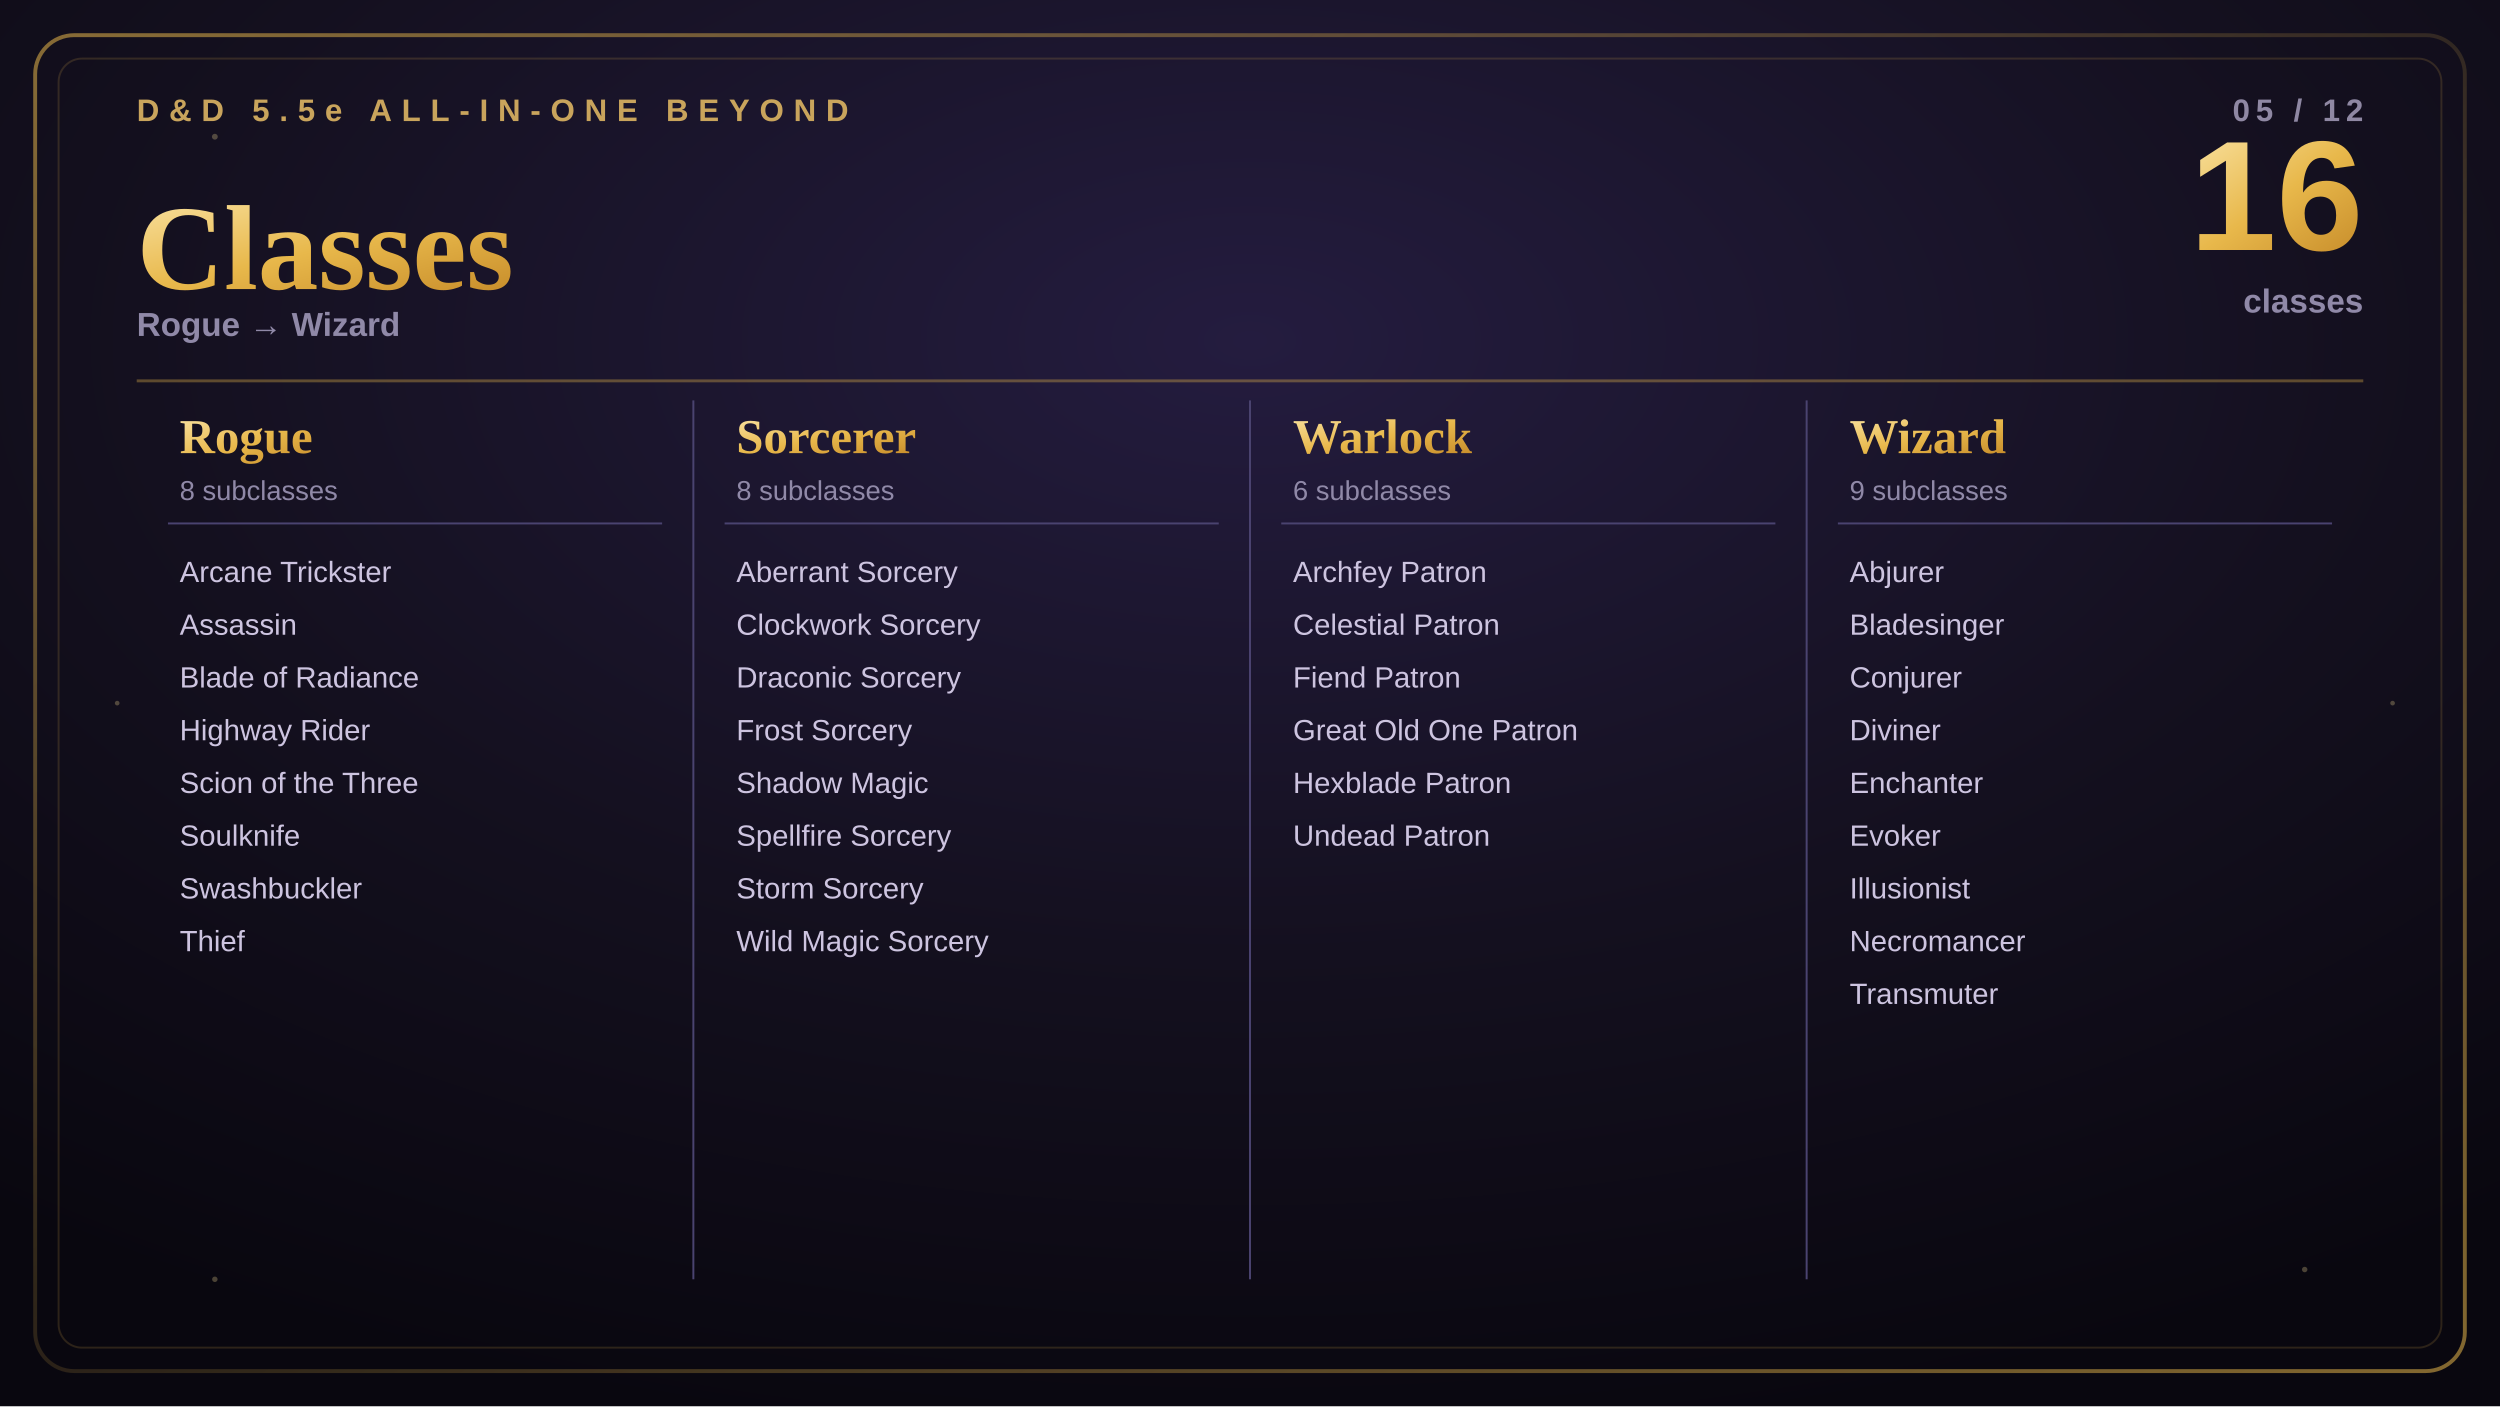
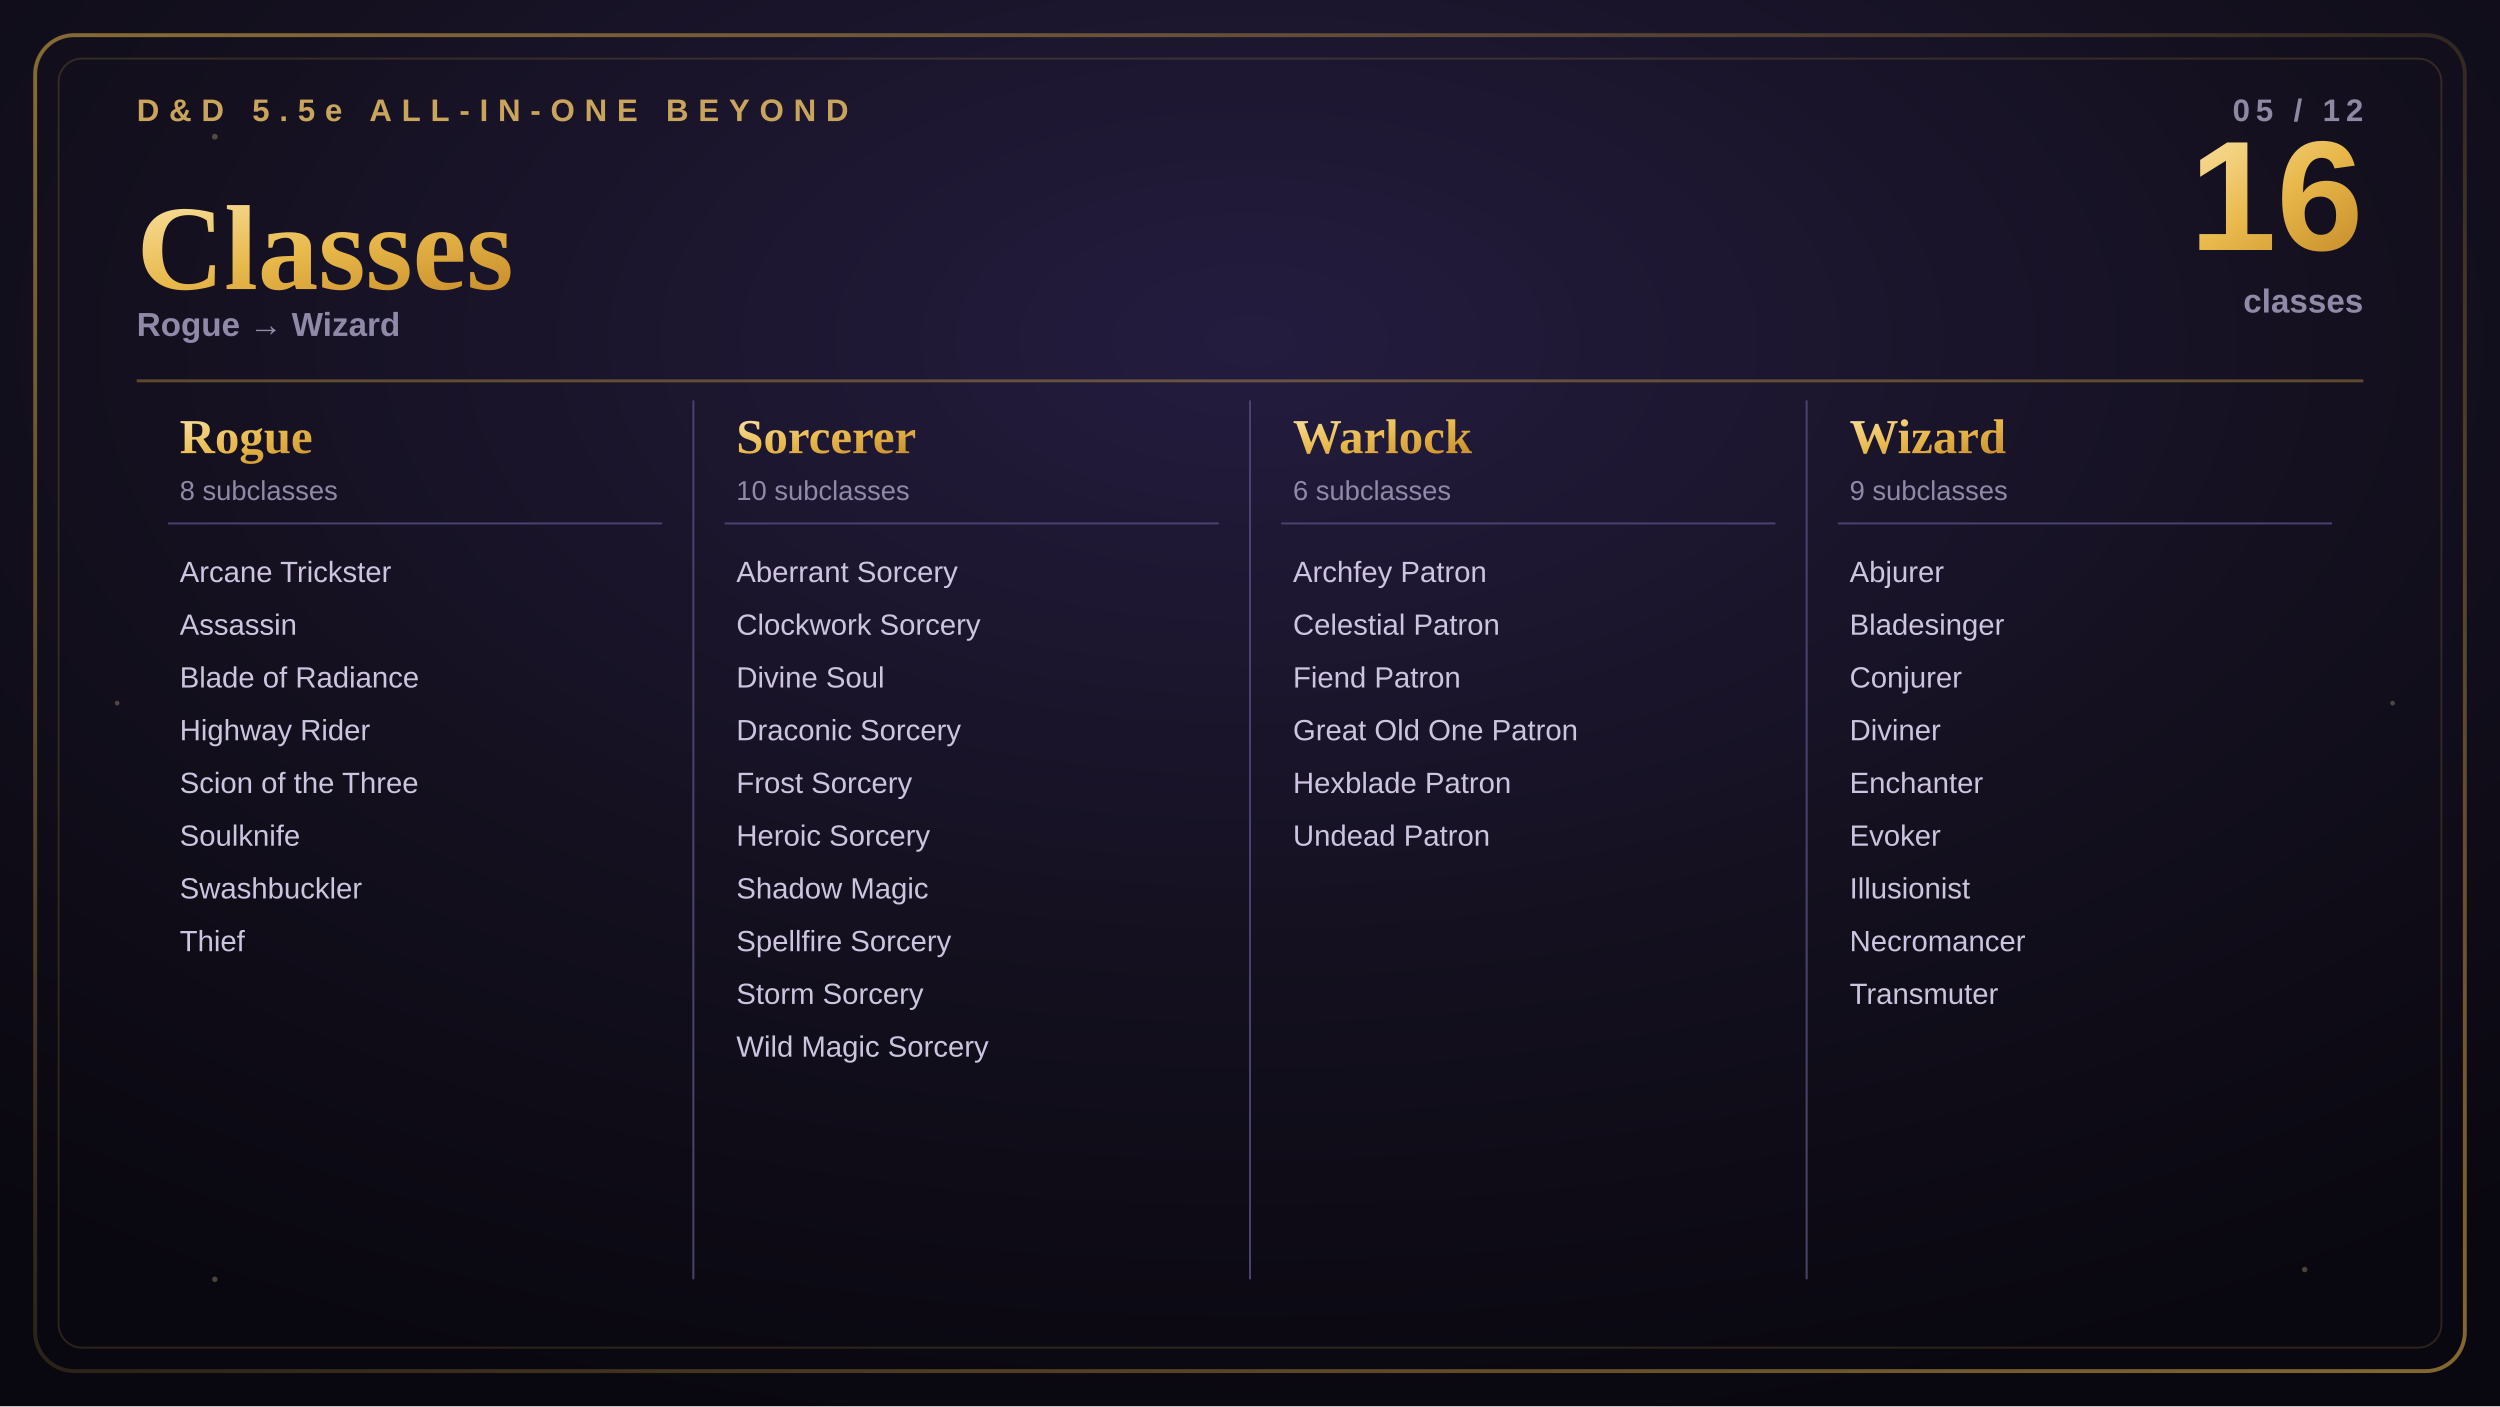
<svg xmlns="http://www.w3.org/2000/svg" width="1280" height="720" viewBox="0 0 1280 720">
  <defs>
    <radialGradient id="bgGlow" cx="50%" cy="24%" r="80%">
      <stop offset="0%" stop-color="#241c3f" />
      <stop offset="55%" stop-color="#14101f" />
      <stop offset="100%" stop-color="#09070f" />
    </radialGradient>
    <linearGradient id="goldGrad" x1="0%" y1="0%" x2="100%" y2="100%">
      <stop offset="0%" stop-color="#f7dd97" />
      <stop offset="50%" stop-color="#e8b84b" />
      <stop offset="100%" stop-color="#c98f2c" />
    </linearGradient>
    <linearGradient id="borderGrad" x1="0%" y1="0%" x2="100%" y2="100%">
      <stop offset="0%" stop-color="#e8b84b" stop-opacity="0.55" />
      <stop offset="50%" stop-color="#e8b84b" stop-opacity="0.15" />
      <stop offset="100%" stop-color="#e8b84b" stop-opacity="0.55" />
    </linearGradient>
  </defs>
  <rect x="0" y="0" width="1280" height="720" fill="url(#bgGlow)" />
  <g fill="#f7dd97" opacity="0.28">
    <circle cx="110" cy="70" r="1.5" />
    <circle cx="1180" cy="80" r="1.5" />
    <circle cx="60" cy="360" r="1.2" />
    <circle cx="1225" cy="360" r="1.2" />
    <circle cx="110" cy="655" r="1.4" />
    <circle cx="1180" cy="650" r="1.4" />
  </g>
  <rect x="18" y="18" width="1244" height="684" rx="20" fill="none" stroke="url(#borderGrad)" stroke-width="2" />
  <rect x="30" y="30" width="1220" height="660" rx="12" fill="none" stroke="#e8b84b" stroke-opacity="0.16" stroke-width="1" />
  <text x="70" y="62" font-family="Arial, Helvetica, sans-serif" font-size="16" font-weight="700" letter-spacing="5" fill="#c9a45c">D&amp;D 5.5e ALL-IN-ONE BEYOND</text>
  <text x="1210" y="62" text-anchor="end" font-family="Arial, Helvetica, sans-serif" font-size="16" font-weight="700" letter-spacing="3" fill="#8f88a3">05 / 12</text>
  <text x="70" y="148" font-family="Georgia, 'Times New Roman', serif" font-size="62" font-weight="700" fill="url(#goldGrad)">Classes</text>
  <text x="1210" y="128" text-anchor="end" font-family="Arial, Helvetica, sans-serif" font-size="80" font-weight="800" fill="url(#goldGrad)">16</text>
  <text x="1210" y="160" text-anchor="end" font-family="Arial, Helvetica, sans-serif" font-size="17" font-weight="600" fill="#9089a8">classes</text>
  <text x="70" y="172" font-family="Arial, Helvetica, sans-serif" font-size="17" font-weight="600" fill="#9089a8">Rogue → Wizard</text>
  <line x1="70" y1="195" x2="1210" y2="195" stroke="#e8b84b" stroke-opacity="0.35" stroke-width="1.5" />
  <line x1="355.0" y1="205" x2="355.0" y2="655" stroke="#4a4370" stroke-width="1" />
  <line x1="640.0" y1="205" x2="640.0" y2="655" stroke="#4a4370" stroke-width="1" />
  <line x1="925.0" y1="205" x2="925.0" y2="655" stroke="#4a4370" stroke-width="1" />
  <text x="92.0" y="232" font-family="Georgia, 'Times New Roman', serif" font-size="25" font-weight="700" fill="url(#goldGrad)">Rogue</text>
  <text x="92.0" y="256" font-family="Arial, Helvetica, sans-serif" font-size="14" fill="#9089a8">8 subclasses</text>
  <line x1="86.0" y1="268" x2="339.0" y2="268" stroke="#4a4370" stroke-width="1" />
  <text x="92.0" y="298" font-family="Arial, Helvetica, sans-serif" font-size="15" fill="#cdc4e0">Arcane Trickster</text>
  <text x="92.0" y="325" font-family="Arial, Helvetica, sans-serif" font-size="15" fill="#cdc4e0">Assassin</text>
  <text x="92.0" y="352" font-family="Arial, Helvetica, sans-serif" font-size="15" fill="#cdc4e0">Blade of Radiance</text>
  <text x="92.0" y="379" font-family="Arial, Helvetica, sans-serif" font-size="15" fill="#cdc4e0">Highway Rider</text>
  <text x="92.0" y="406" font-family="Arial, Helvetica, sans-serif" font-size="15" fill="#cdc4e0">Scion of the Three</text>
  <text x="92.0" y="433" font-family="Arial, Helvetica, sans-serif" font-size="15" fill="#cdc4e0">Soulknife</text>
  <text x="92.0" y="460" font-family="Arial, Helvetica, sans-serif" font-size="15" fill="#cdc4e0">Swashbuckler</text>
  <text x="92.0" y="487" font-family="Arial, Helvetica, sans-serif" font-size="15" fill="#cdc4e0">Thief</text>
  <text x="377.0" y="232" font-family="Georgia, 'Times New Roman', serif" font-size="25" font-weight="700" fill="url(#goldGrad)">Sorcerer</text>
-   <text x="377.0" y="256" font-family="Arial, Helvetica, sans-serif" font-size="14" fill="#9089a8">8 subclasses</text>
+   <text x="377.0" y="256" font-family="Arial, Helvetica, sans-serif" font-size="14" fill="#9089a8">10 subclasses</text>
  <line x1="371.0" y1="268" x2="624.0" y2="268" stroke="#4a4370" stroke-width="1" />
  <text x="377.0" y="298" font-family="Arial, Helvetica, sans-serif" font-size="15" fill="#cdc4e0">Aberrant Sorcery</text>
  <text x="377.0" y="325" font-family="Arial, Helvetica, sans-serif" font-size="15" fill="#cdc4e0">Clockwork Sorcery</text>
-   <text x="377.0" y="352" font-family="Arial, Helvetica, sans-serif" font-size="15" fill="#cdc4e0">Draconic Sorcery</text>
-   <text x="377.0" y="379" font-family="Arial, Helvetica, sans-serif" font-size="15" fill="#cdc4e0">Frost Sorcery</text>
-   <text x="377.0" y="406" font-family="Arial, Helvetica, sans-serif" font-size="15" fill="#cdc4e0">Shadow Magic</text>
-   <text x="377.0" y="433" font-family="Arial, Helvetica, sans-serif" font-size="15" fill="#cdc4e0">Spellfire Sorcery</text>
-   <text x="377.0" y="460" font-family="Arial, Helvetica, sans-serif" font-size="15" fill="#cdc4e0">Storm Sorcery</text>
-   <text x="377.0" y="487" font-family="Arial, Helvetica, sans-serif" font-size="15" fill="#cdc4e0">Wild Magic Sorcery</text>
+   <text x="377.0" y="352" font-family="Arial, Helvetica, sans-serif" font-size="15" fill="#cdc4e0">Divine Soul</text>
+   <text x="377.0" y="379" font-family="Arial, Helvetica, sans-serif" font-size="15" fill="#cdc4e0">Draconic Sorcery</text>
+   <text x="377.0" y="406" font-family="Arial, Helvetica, sans-serif" font-size="15" fill="#cdc4e0">Frost Sorcery</text>
+   <text x="377.0" y="433" font-family="Arial, Helvetica, sans-serif" font-size="15" fill="#cdc4e0">Heroic Sorcery</text>
+   <text x="377.0" y="460" font-family="Arial, Helvetica, sans-serif" font-size="15" fill="#cdc4e0">Shadow Magic</text>
+   <text x="377.0" y="487" font-family="Arial, Helvetica, sans-serif" font-size="15" fill="#cdc4e0">Spellfire Sorcery</text>
+   <text x="377.0" y="514" font-family="Arial, Helvetica, sans-serif" font-size="15" fill="#cdc4e0">Storm Sorcery</text>
+   <text x="377.0" y="541" font-family="Arial, Helvetica, sans-serif" font-size="15" fill="#cdc4e0">Wild Magic Sorcery</text>
  <text x="662.0" y="232" font-family="Georgia, 'Times New Roman', serif" font-size="25" font-weight="700" fill="url(#goldGrad)">Warlock</text>
  <text x="662.0" y="256" font-family="Arial, Helvetica, sans-serif" font-size="14" fill="#9089a8">6 subclasses</text>
  <line x1="656.0" y1="268" x2="909.0" y2="268" stroke="#4a4370" stroke-width="1" />
  <text x="662.0" y="298" font-family="Arial, Helvetica, sans-serif" font-size="15" fill="#cdc4e0">Archfey Patron</text>
  <text x="662.0" y="325" font-family="Arial, Helvetica, sans-serif" font-size="15" fill="#cdc4e0">Celestial Patron</text>
  <text x="662.0" y="352" font-family="Arial, Helvetica, sans-serif" font-size="15" fill="#cdc4e0">Fiend Patron</text>
  <text x="662.0" y="379" font-family="Arial, Helvetica, sans-serif" font-size="15" fill="#cdc4e0">Great Old One Patron</text>
  <text x="662.0" y="406" font-family="Arial, Helvetica, sans-serif" font-size="15" fill="#cdc4e0">Hexblade Patron</text>
  <text x="662.0" y="433" font-family="Arial, Helvetica, sans-serif" font-size="15" fill="#cdc4e0">Undead Patron</text>
  <text x="947.0" y="232" font-family="Georgia, 'Times New Roman', serif" font-size="25" font-weight="700" fill="url(#goldGrad)">Wizard</text>
  <text x="947.0" y="256" font-family="Arial, Helvetica, sans-serif" font-size="14" fill="#9089a8">9 subclasses</text>
  <line x1="941.0" y1="268" x2="1194.0" y2="268" stroke="#4a4370" stroke-width="1" />
  <text x="947.0" y="298" font-family="Arial, Helvetica, sans-serif" font-size="15" fill="#cdc4e0">Abjurer</text>
  <text x="947.0" y="325" font-family="Arial, Helvetica, sans-serif" font-size="15" fill="#cdc4e0">Bladesinger</text>
  <text x="947.0" y="352" font-family="Arial, Helvetica, sans-serif" font-size="15" fill="#cdc4e0">Conjurer</text>
  <text x="947.0" y="379" font-family="Arial, Helvetica, sans-serif" font-size="15" fill="#cdc4e0">Diviner</text>
  <text x="947.0" y="406" font-family="Arial, Helvetica, sans-serif" font-size="15" fill="#cdc4e0">Enchanter</text>
  <text x="947.0" y="433" font-family="Arial, Helvetica, sans-serif" font-size="15" fill="#cdc4e0">Evoker</text>
  <text x="947.0" y="460" font-family="Arial, Helvetica, sans-serif" font-size="15" fill="#cdc4e0">Illusionist</text>
  <text x="947.0" y="487" font-family="Arial, Helvetica, sans-serif" font-size="15" fill="#cdc4e0">Necromancer</text>
  <text x="947.0" y="514" font-family="Arial, Helvetica, sans-serif" font-size="15" fill="#cdc4e0">Transmuter</text>
</svg>
